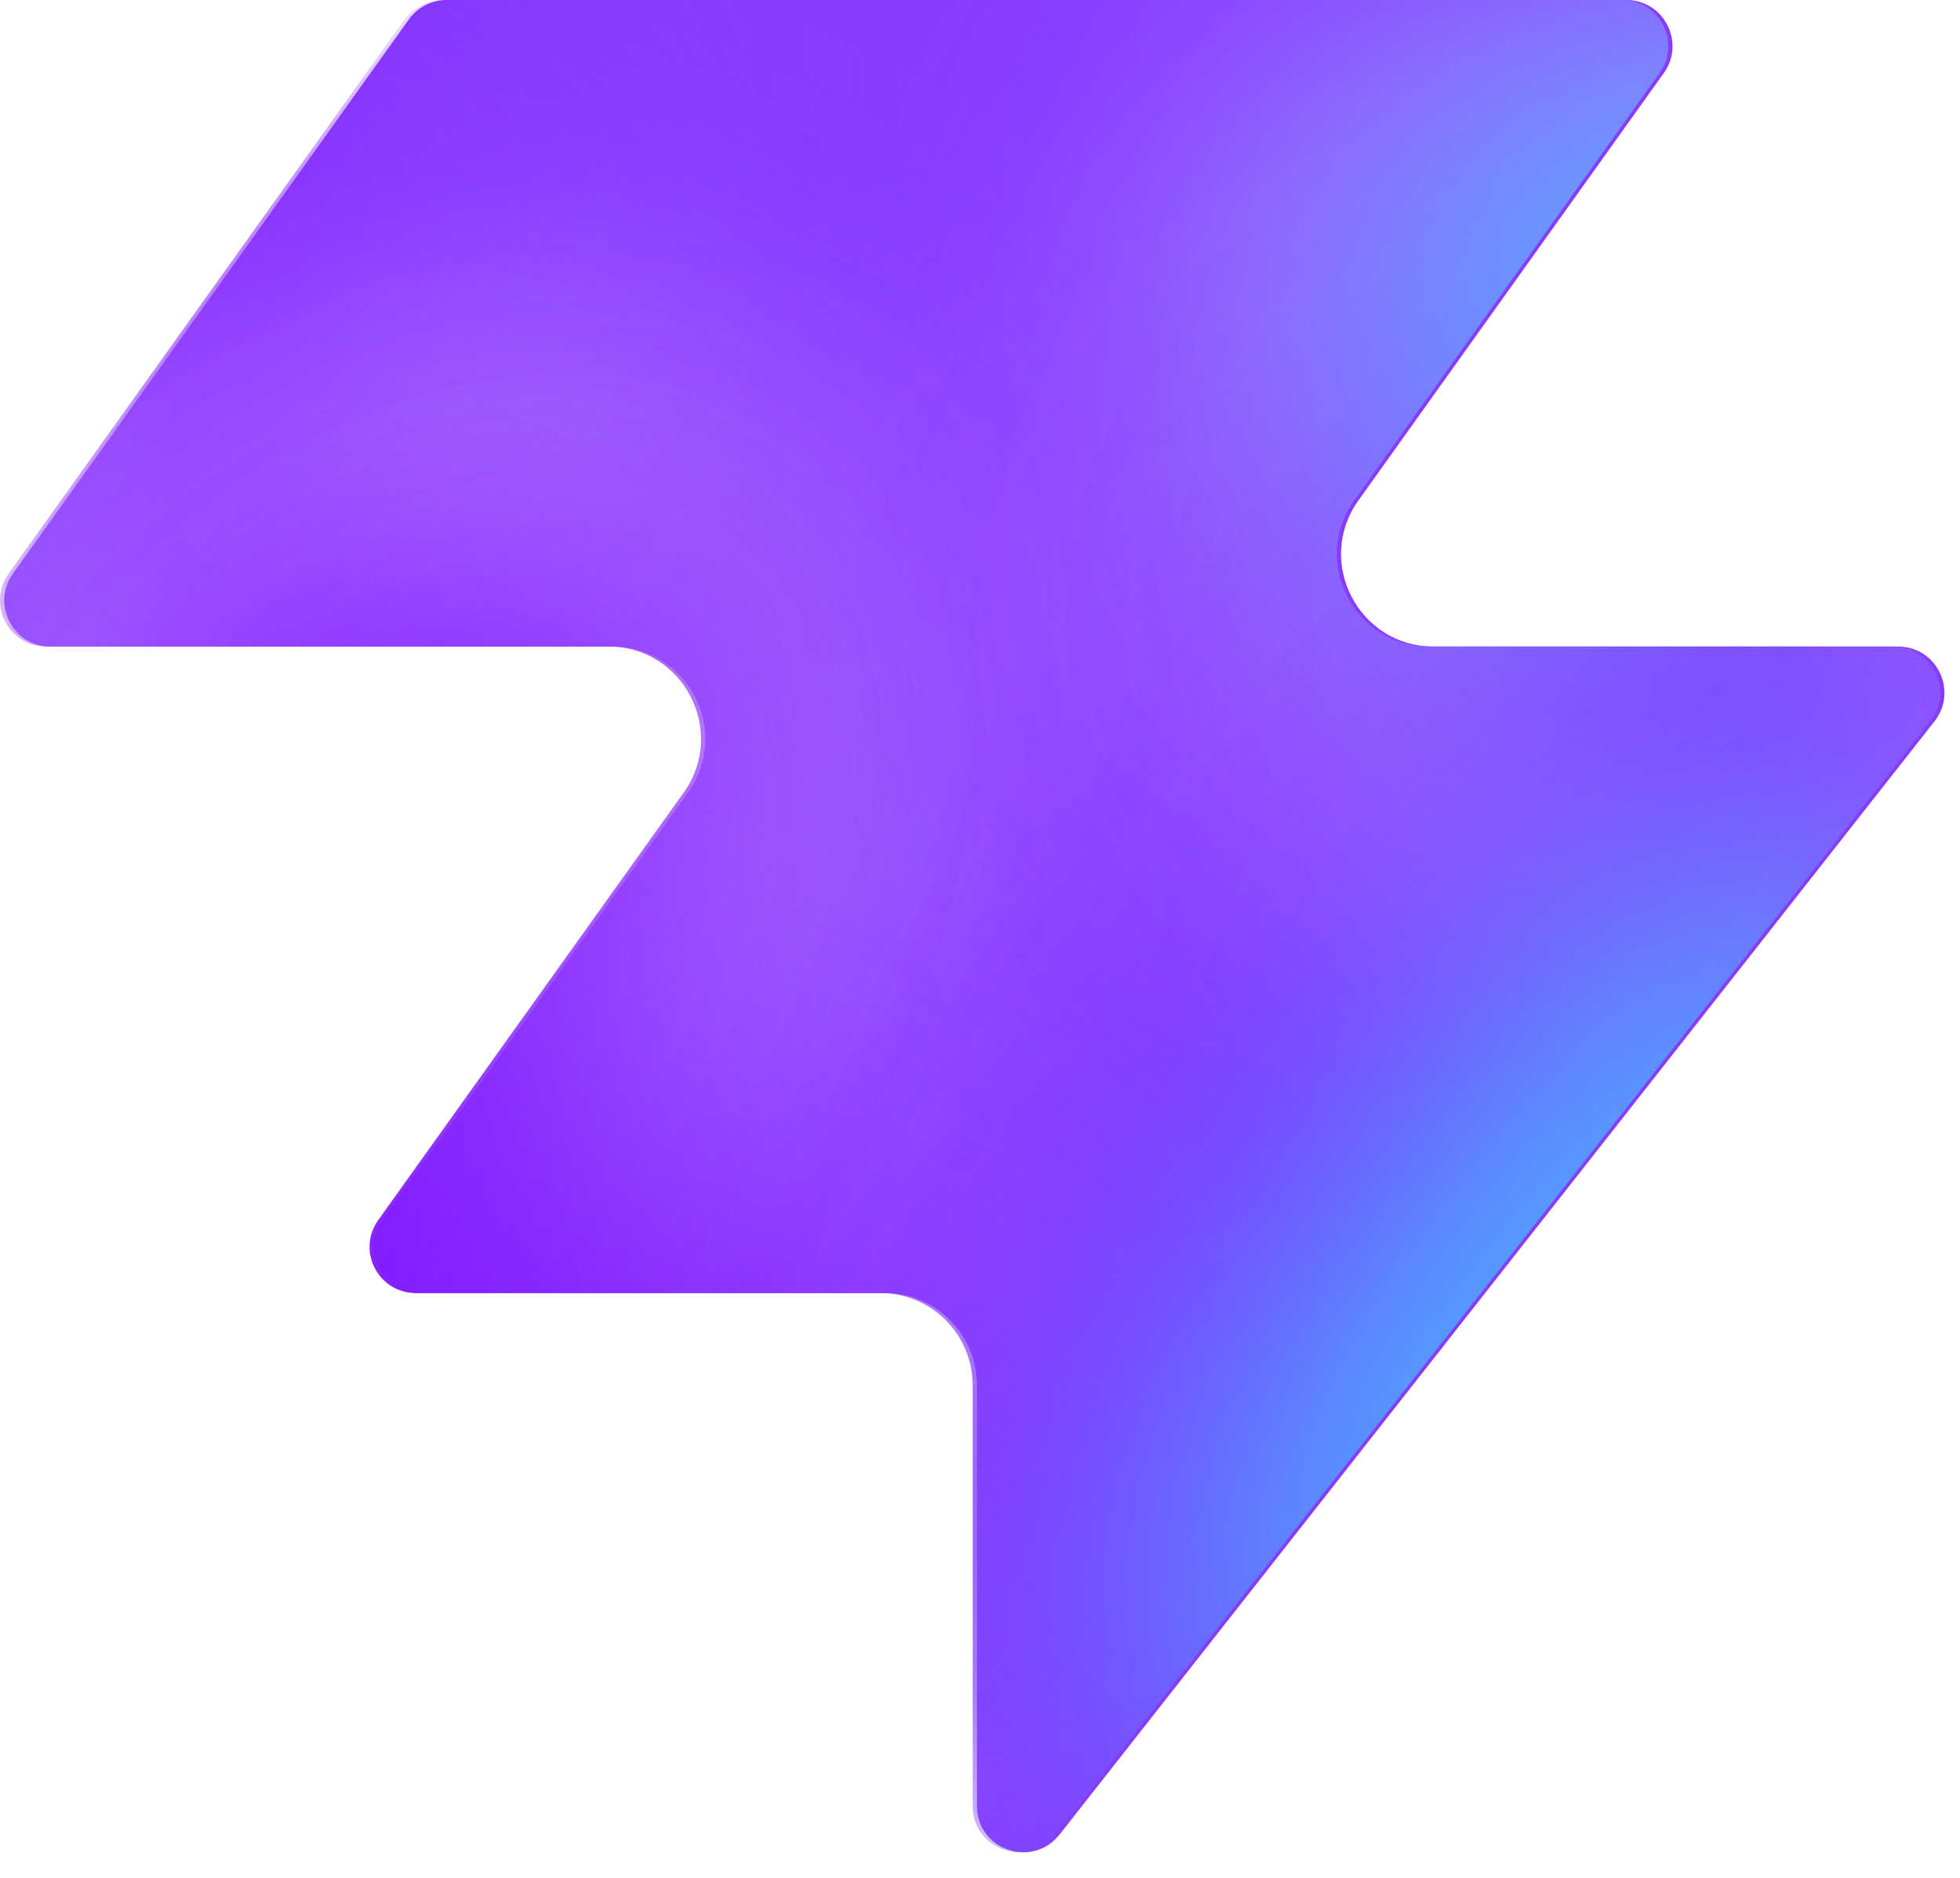
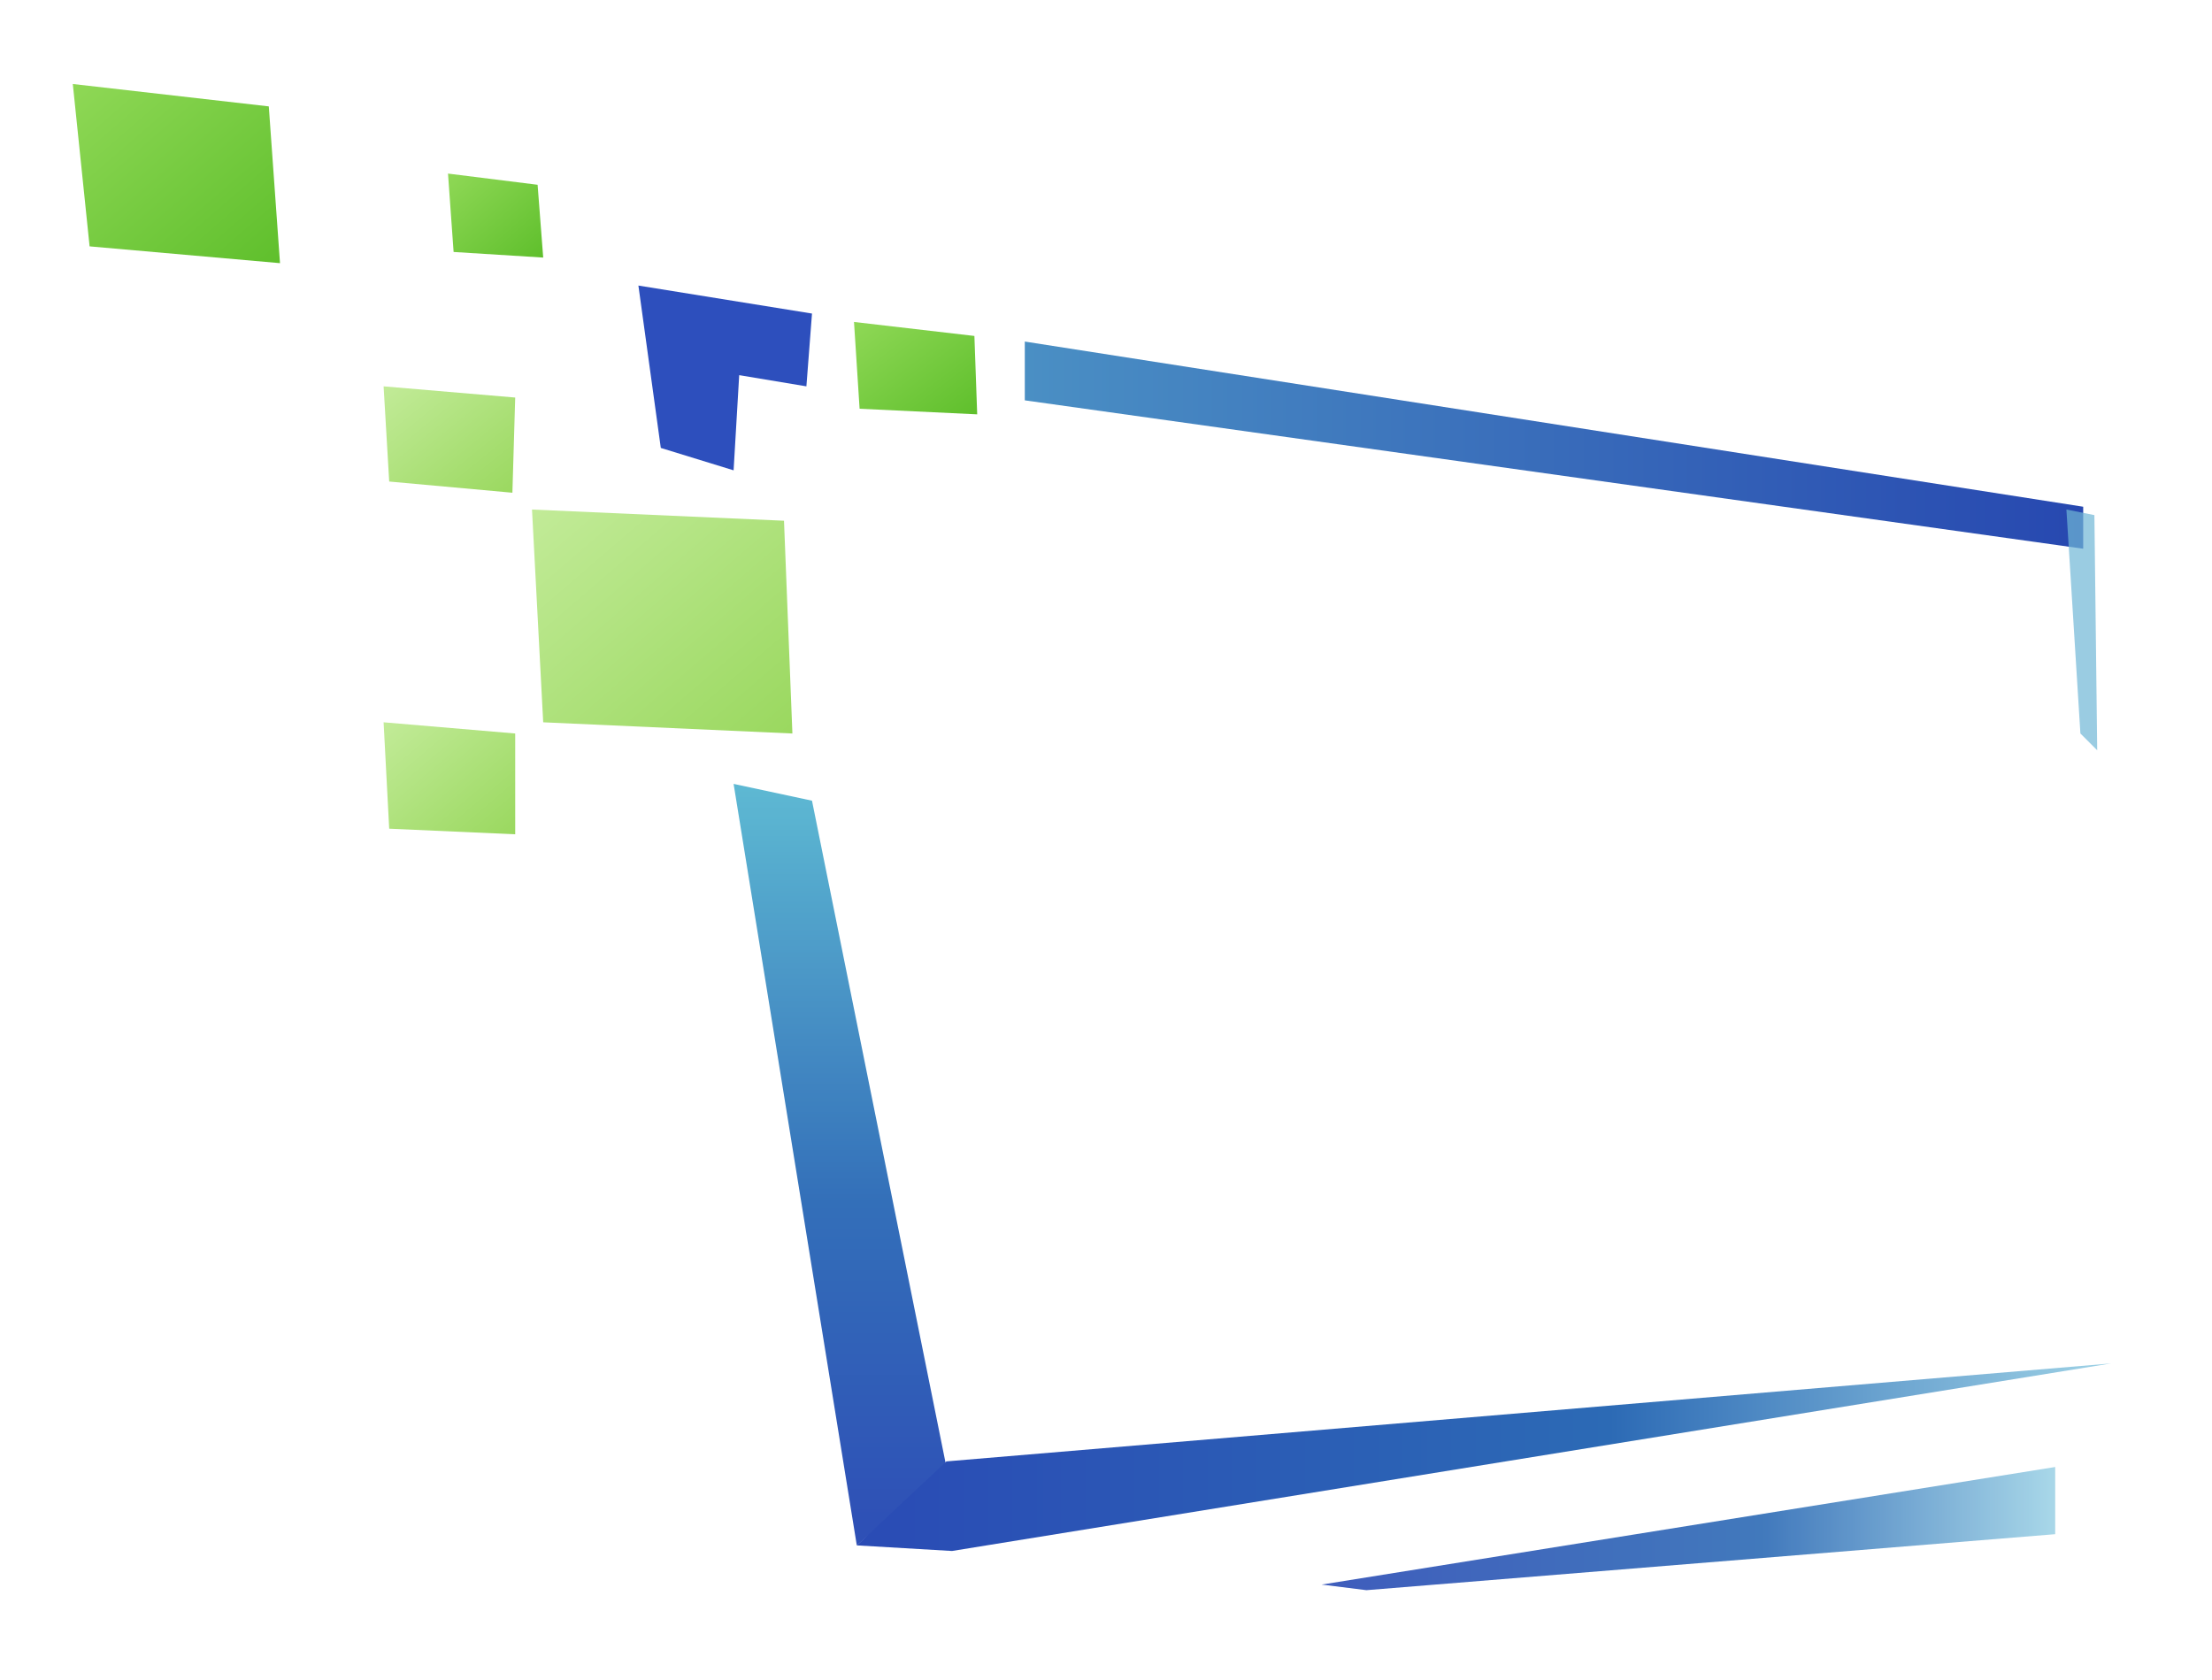
- <svg xmlns="http://www.w3.org/2000/svg" width="48" height="46" fill="none" viewBox="0 0 48 46">
-   <path fill="#863bff" d="M25.946 44.938c-.664.845-2.021.375-2.021-.698V33.937a2.26 2.26 0 0 0-2.262-2.262H10.287c-.92 0-1.456-1.04-.92-1.788l7.48-10.471c1.07-1.497 0-3.578-1.842-3.578H1.237c-.92 0-1.456-1.04-.92-1.788L10.013.474c.214-.297.556-.474.92-.474h28.894c.92 0 1.456 1.04.92 1.788l-7.48 10.471c-1.07 1.498 0 3.579 1.842 3.579h11.377c.943 0 1.473 1.088.89 1.83L25.947 44.94z" style="fill:#863bff;fill:color(display-p3 .525 .23 1);fill-opacity:1" />
-   <mask id="a" width="48" height="46" x="0" y="0" maskUnits="userSpaceOnUse" style="mask-type:alpha">
-     <path fill="#000" d="M25.842 44.938c-.664.844-2.021.375-2.021-.698V33.937a2.26 2.26 0 0 0-2.262-2.262H10.183c-.92 0-1.456-1.04-.92-1.788l7.48-10.471c1.07-1.498 0-3.579-1.842-3.579H1.133c-.92 0-1.456-1.04-.92-1.787L9.91.473c.214-.297.556-.474.92-.474h28.894c.92 0 1.456 1.04.92 1.788l-7.48 10.471c-1.07 1.498 0 3.578 1.842 3.578h11.377c.943 0 1.473 1.088.89 1.832L25.843 44.94z" style="fill:#000;fill-opacity:1" />
-   </mask>
-   <g mask="url(#a)">
-     <g filter="url(#b)">
-       <ellipse cx="5.508" cy="14.704" fill="#ede6ff" rx="5.508" ry="14.704" style="fill:#ede6ff;fill:color(display-p3 .927 .903 1);fill-opacity:1" transform="matrix(.00324 1 1 -.00324 -4.47 31.516)" />
-     </g>
-     <g filter="url(#c)">
-       <ellipse cx="10.399" cy="29.851" fill="#ede6ff" rx="10.399" ry="29.851" style="fill:#ede6ff;fill:color(display-p3 .927 .903 1);fill-opacity:1" transform="matrix(.00324 1 1 -.00324 -39.328 7.883)" />
-     </g>
-     <g filter="url(#d)">
-       <ellipse cx="5.508" cy="30.487" fill="#7e14ff" rx="5.508" ry="30.487" style="fill:#7e14ff;fill:color(display-p3 .492 .077 1);fill-opacity:1" transform="rotate(89.814 -25.913 -14.639)scale(1 -1)" />
-     </g>
-     <g filter="url(#e)">
-       <ellipse cx="5.508" cy="30.599" fill="#7e14ff" rx="5.508" ry="30.599" style="fill:#7e14ff;fill:color(display-p3 .492 .077 1);fill-opacity:1" transform="rotate(89.814 -32.644 -3.334)scale(1 -1)" />
-     </g>
-     <g filter="url(#f)">
-       <ellipse cx="5.508" cy="30.599" fill="#7e14ff" rx="5.508" ry="30.599" style="fill:#7e14ff;fill:color(display-p3 .492 .077 1);fill-opacity:1" transform="matrix(.00324 1 1 -.00324 -34.34 30.47)" />
-     </g>
-     <g filter="url(#g)">
-       <ellipse cx="14.072" cy="22.078" fill="#ede6ff" rx="14.072" ry="22.078" style="fill:#ede6ff;fill:color(display-p3 .927 .903 1);fill-opacity:1" transform="rotate(93.35 24.506 48.493)scale(-1 1)" />
-     </g>
-     <g filter="url(#h)">
-       <ellipse cx="3.47" cy="21.501" fill="#7e14ff" rx="3.47" ry="21.501" style="fill:#7e14ff;fill:color(display-p3 .492 .077 1);fill-opacity:1" transform="rotate(89.009 28.708 47.59)scale(-1 1)" />
-     </g>
-     <g filter="url(#i)">
-       <ellipse cx="3.47" cy="21.501" fill="#7e14ff" rx="3.47" ry="21.501" style="fill:#7e14ff;fill:color(display-p3 .492 .077 1);fill-opacity:1" transform="rotate(89.009 28.708 47.59)scale(-1 1)" />
-     </g>
-     <g filter="url(#j)">
-       <ellipse cx=".387" cy="8.972" fill="#7e14ff" rx="4.407" ry="29.108" style="fill:#7e14ff;fill:color(display-p3 .492 .077 1);fill-opacity:1" transform="rotate(39.51 .387 8.972)" />
-     </g>
-     <g filter="url(#k)">
-       <ellipse cx="47.523" cy="-6.092" fill="#7e14ff" rx="4.407" ry="29.108" style="fill:#7e14ff;fill:color(display-p3 .492 .077 1);fill-opacity:1" transform="rotate(37.892 47.523 -6.092)" />
-     </g>
-     <g filter="url(#l)">
-       <ellipse cx="41.412" cy="6.333" fill="#47bfff" rx="5.971" ry="9.665" style="fill:#47bfff;fill:color(display-p3 .28 .748 1);fill-opacity:1" transform="rotate(37.892 41.412 6.333)" />
-     </g>
-     <g filter="url(#m)">
-       <ellipse cx="-1.879" cy="38.332" fill="#7e14ff" rx="4.407" ry="29.108" style="fill:#7e14ff;fill:color(display-p3 .492 .077 1);fill-opacity:1" transform="rotate(37.892 -1.88 38.332)" />
-     </g>
-     <g filter="url(#n)">
-       <ellipse cx="-1.879" cy="38.332" fill="#7e14ff" rx="4.407" ry="29.108" style="fill:#7e14ff;fill:color(display-p3 .492 .077 1);fill-opacity:1" transform="rotate(37.892 -1.88 38.332)" />
-     </g>
-     <g filter="url(#o)">
-       <ellipse cx="35.651" cy="29.907" fill="#7e14ff" rx="4.407" ry="29.108" style="fill:#7e14ff;fill:color(display-p3 .492 .077 1);fill-opacity:1" transform="rotate(37.892 35.651 29.907)" />
-     </g>
-     <g filter="url(#p)">
-       <ellipse cx="38.418" cy="32.4" fill="#47bfff" rx="5.971" ry="15.297" style="fill:#47bfff;fill:color(display-p3 .28 .748 1);fill-opacity:1" transform="rotate(37.892 38.418 32.4)" />
-     </g>
+ <svg xmlns="http://www.w3.org/2000/svg" viewBox="0 0 790 600" role="img" aria-label="MBCC Consulting">
+   <defs>
+     <linearGradient id="v1" x1="0" y1="0" x2="1" y2="1">
+       <stop offset="0" stop-color="#8fd856" />
+       <stop offset="1" stop-color="#5fbf2c" />
+     </linearGradient>
+     <linearGradient id="v2" x1="0" y1="0" x2="1" y2="1">
+       <stop offset="0" stop-color="#c2eb98" />
+       <stop offset="1" stop-color="#9ad85f" />
+     </linearGradient>
+     <linearGradient id="barTop" x1="0" y1="0" x2="1" y2="0">
+       <stop offset="0" stop-color="#4a8fc4" />
+       <stop offset="1" stop-color="#2748b0" />
+     </linearGradient>
+     <linearGradient id="barLeft" x1="0" y1="0" x2="0" y2="1">
+       <stop offset="0" stop-color="#5bb8d2" />
+       <stop offset=".55" stop-color="#2f6cb8" />
+       <stop offset="1" stop-color="#2a4bb5" />
+     </linearGradient>
+     <linearGradient id="barBottom" x1="0" y1="0" x2="1" y2="0">
+       <stop offset="0" stop-color="#2a4bb5" />
+       <stop offset=".6" stop-color="#2c6ab5" />
+       <stop offset="1" stop-color="#9fd3e6" />
+     </linearGradient>
+     <linearGradient id="txt" x1="0" y1="0" x2="1" y2="0">
+       <stop offset="0" stop-color="#2ea60b" />
+       <stop offset="1" stop-color="#37b312" />
+     </linearGradient>
+   </defs>
+   <g fill="url(#v1)">
+     <path d="M26 30 L96 38 L100 94 L32 88Z" />
+     <path d="M160 62 L192 66 L194 92 L162 90Z" />
+     <path d="M305 115 L348 120 L349 148 L307 146Z" />
  </g>
-   <defs>
-     <filter id="b" width="60.045" height="41.654" x="-19.77" y="16.149" color-interpolation-filters="sRGB" filterUnits="userSpaceOnUse">
-       <feFlood flood-opacity="0" result="BackgroundImageFix" />
-       <feBlend in="SourceGraphic" in2="BackgroundImageFix" result="shape" />
-       <feGaussianBlur result="effect1_foregroundBlur_2002_17158" stdDeviation="7.659" />
-     </filter>
-     <filter id="c" width="90.34" height="51.437" x="-54.613" y="-7.533" color-interpolation-filters="sRGB" filterUnits="userSpaceOnUse">
-       <feFlood flood-opacity="0" result="BackgroundImageFix" />
-       <feBlend in="SourceGraphic" in2="BackgroundImageFix" result="shape" />
-       <feGaussianBlur result="effect1_foregroundBlur_2002_17158" stdDeviation="7.659" />
-     </filter>
-     <filter id="d" width="79.355" height="29.4" x="-49.64" y="2.03" color-interpolation-filters="sRGB" filterUnits="userSpaceOnUse">
-       <feFlood flood-opacity="0" result="BackgroundImageFix" />
-       <feBlend in="SourceGraphic" in2="BackgroundImageFix" result="shape" />
-       <feGaussianBlur result="effect1_foregroundBlur_2002_17158" stdDeviation="4.596" />
-     </filter>
-     <filter id="e" width="79.579" height="29.4" x="-45.045" y="20.029" color-interpolation-filters="sRGB" filterUnits="userSpaceOnUse">
-       <feFlood flood-opacity="0" result="BackgroundImageFix" />
-       <feBlend in="SourceGraphic" in2="BackgroundImageFix" result="shape" />
-       <feGaussianBlur result="effect1_foregroundBlur_2002_17158" stdDeviation="4.596" />
-     </filter>
-     <filter id="f" width="79.579" height="29.4" x="-43.513" y="21.178" color-interpolation-filters="sRGB" filterUnits="userSpaceOnUse">
-       <feFlood flood-opacity="0" result="BackgroundImageFix" />
-       <feBlend in="SourceGraphic" in2="BackgroundImageFix" result="shape" />
-       <feGaussianBlur result="effect1_foregroundBlur_2002_17158" stdDeviation="4.596" />
-     </filter>
-     <filter id="g" width="74.749" height="58.852" x="15.756" y="-17.901" color-interpolation-filters="sRGB" filterUnits="userSpaceOnUse">
-       <feFlood flood-opacity="0" result="BackgroundImageFix" />
-       <feBlend in="SourceGraphic" in2="BackgroundImageFix" result="shape" />
-       <feGaussianBlur result="effect1_foregroundBlur_2002_17158" stdDeviation="7.659" />
-     </filter>
-     <filter id="h" width="61.377" height="25.362" x="23.548" y="2.284" color-interpolation-filters="sRGB" filterUnits="userSpaceOnUse">
-       <feFlood flood-opacity="0" result="BackgroundImageFix" />
-       <feBlend in="SourceGraphic" in2="BackgroundImageFix" result="shape" />
-       <feGaussianBlur result="effect1_foregroundBlur_2002_17158" stdDeviation="4.596" />
-     </filter>
-     <filter id="i" width="61.377" height="25.362" x="23.548" y="2.284" color-interpolation-filters="sRGB" filterUnits="userSpaceOnUse">
-       <feFlood flood-opacity="0" result="BackgroundImageFix" />
-       <feBlend in="SourceGraphic" in2="BackgroundImageFix" result="shape" />
-       <feGaussianBlur result="effect1_foregroundBlur_2002_17158" stdDeviation="4.596" />
-     </filter>
-     <filter id="j" width="56.045" height="63.649" x="-27.636" y="-22.853" color-interpolation-filters="sRGB" filterUnits="userSpaceOnUse">
-       <feFlood flood-opacity="0" result="BackgroundImageFix" />
-       <feBlend in="SourceGraphic" in2="BackgroundImageFix" result="shape" />
-       <feGaussianBlur result="effect1_foregroundBlur_2002_17158" stdDeviation="4.596" />
-     </filter>
-     <filter id="k" width="54.814" height="64.646" x="20.116" y="-38.415" color-interpolation-filters="sRGB" filterUnits="userSpaceOnUse">
-       <feFlood flood-opacity="0" result="BackgroundImageFix" />
-       <feBlend in="SourceGraphic" in2="BackgroundImageFix" result="shape" />
-       <feGaussianBlur result="effect1_foregroundBlur_2002_17158" stdDeviation="4.596" />
-     </filter>
-     <filter id="l" width="33.541" height="35.313" x="24.641" y="-11.323" color-interpolation-filters="sRGB" filterUnits="userSpaceOnUse">
-       <feFlood flood-opacity="0" result="BackgroundImageFix" />
-       <feBlend in="SourceGraphic" in2="BackgroundImageFix" result="shape" />
-       <feGaussianBlur result="effect1_foregroundBlur_2002_17158" stdDeviation="4.596" />
-     </filter>
-     <filter id="m" width="54.814" height="64.646" x="-29.286" y="6.009" color-interpolation-filters="sRGB" filterUnits="userSpaceOnUse">
-       <feFlood flood-opacity="0" result="BackgroundImageFix" />
-       <feBlend in="SourceGraphic" in2="BackgroundImageFix" result="shape" />
-       <feGaussianBlur result="effect1_foregroundBlur_2002_17158" stdDeviation="4.596" />
-     </filter>
-     <filter id="n" width="54.814" height="64.646" x="-29.286" y="6.009" color-interpolation-filters="sRGB" filterUnits="userSpaceOnUse">
-       <feFlood flood-opacity="0" result="BackgroundImageFix" />
-       <feBlend in="SourceGraphic" in2="BackgroundImageFix" result="shape" />
-       <feGaussianBlur result="effect1_foregroundBlur_2002_17158" stdDeviation="4.596" />
-     </filter>
-     <filter id="o" width="54.814" height="64.646" x="8.244" y="-2.416" color-interpolation-filters="sRGB" filterUnits="userSpaceOnUse">
-       <feFlood flood-opacity="0" result="BackgroundImageFix" />
-       <feBlend in="SourceGraphic" in2="BackgroundImageFix" result="shape" />
-       <feGaussianBlur result="effect1_foregroundBlur_2002_17158" stdDeviation="4.596" />
-     </filter>
-     <filter id="p" width="39.409" height="43.623" x="18.713" y="10.588" color-interpolation-filters="sRGB" filterUnits="userSpaceOnUse">
-       <feFlood flood-opacity="0" result="BackgroundImageFix" />
-       <feBlend in="SourceGraphic" in2="BackgroundImageFix" result="shape" />
-       <feGaussianBlur result="effect1_foregroundBlur_2002_17158" stdDeviation="4.596" />
-     </filter>
-   </defs>
+   <g fill="url(#v2)">
+     <path d="M137 138 L184 142 L183 176 L139 172Z" />
+     <path d="M190 182 L280 186 L283 262 L194 258Z" />
+     <path d="M137 258 L184 262 L184 298 L139 296Z" />
+   </g>
+   <path fill="#2d4fbd" d="M228 102 L290 112 L288 138 L264 134 L262 168 L236 160Z" />
+   <path fill="url(#barTop)" d="M366 122 L744 181 L744 196 L366 143Z" />
+   <path fill="url(#barLeft)" d="M262 280 L290 286 L338 524 L306 552Z" opacity=".98" />
+   <path fill="#6fb6d6" opacity=".7" d="M738 182 L748 184 L749 268 L743 262Z" />
+   <path fill="url(#barBottom)" d="M306 552 L338 522 L754 487 L340 554Z" />
+   <path fill="url(#barBottom)" opacity=".9" d="M472 566 L734 524 L734 548 L488 568Z" />
</svg>
